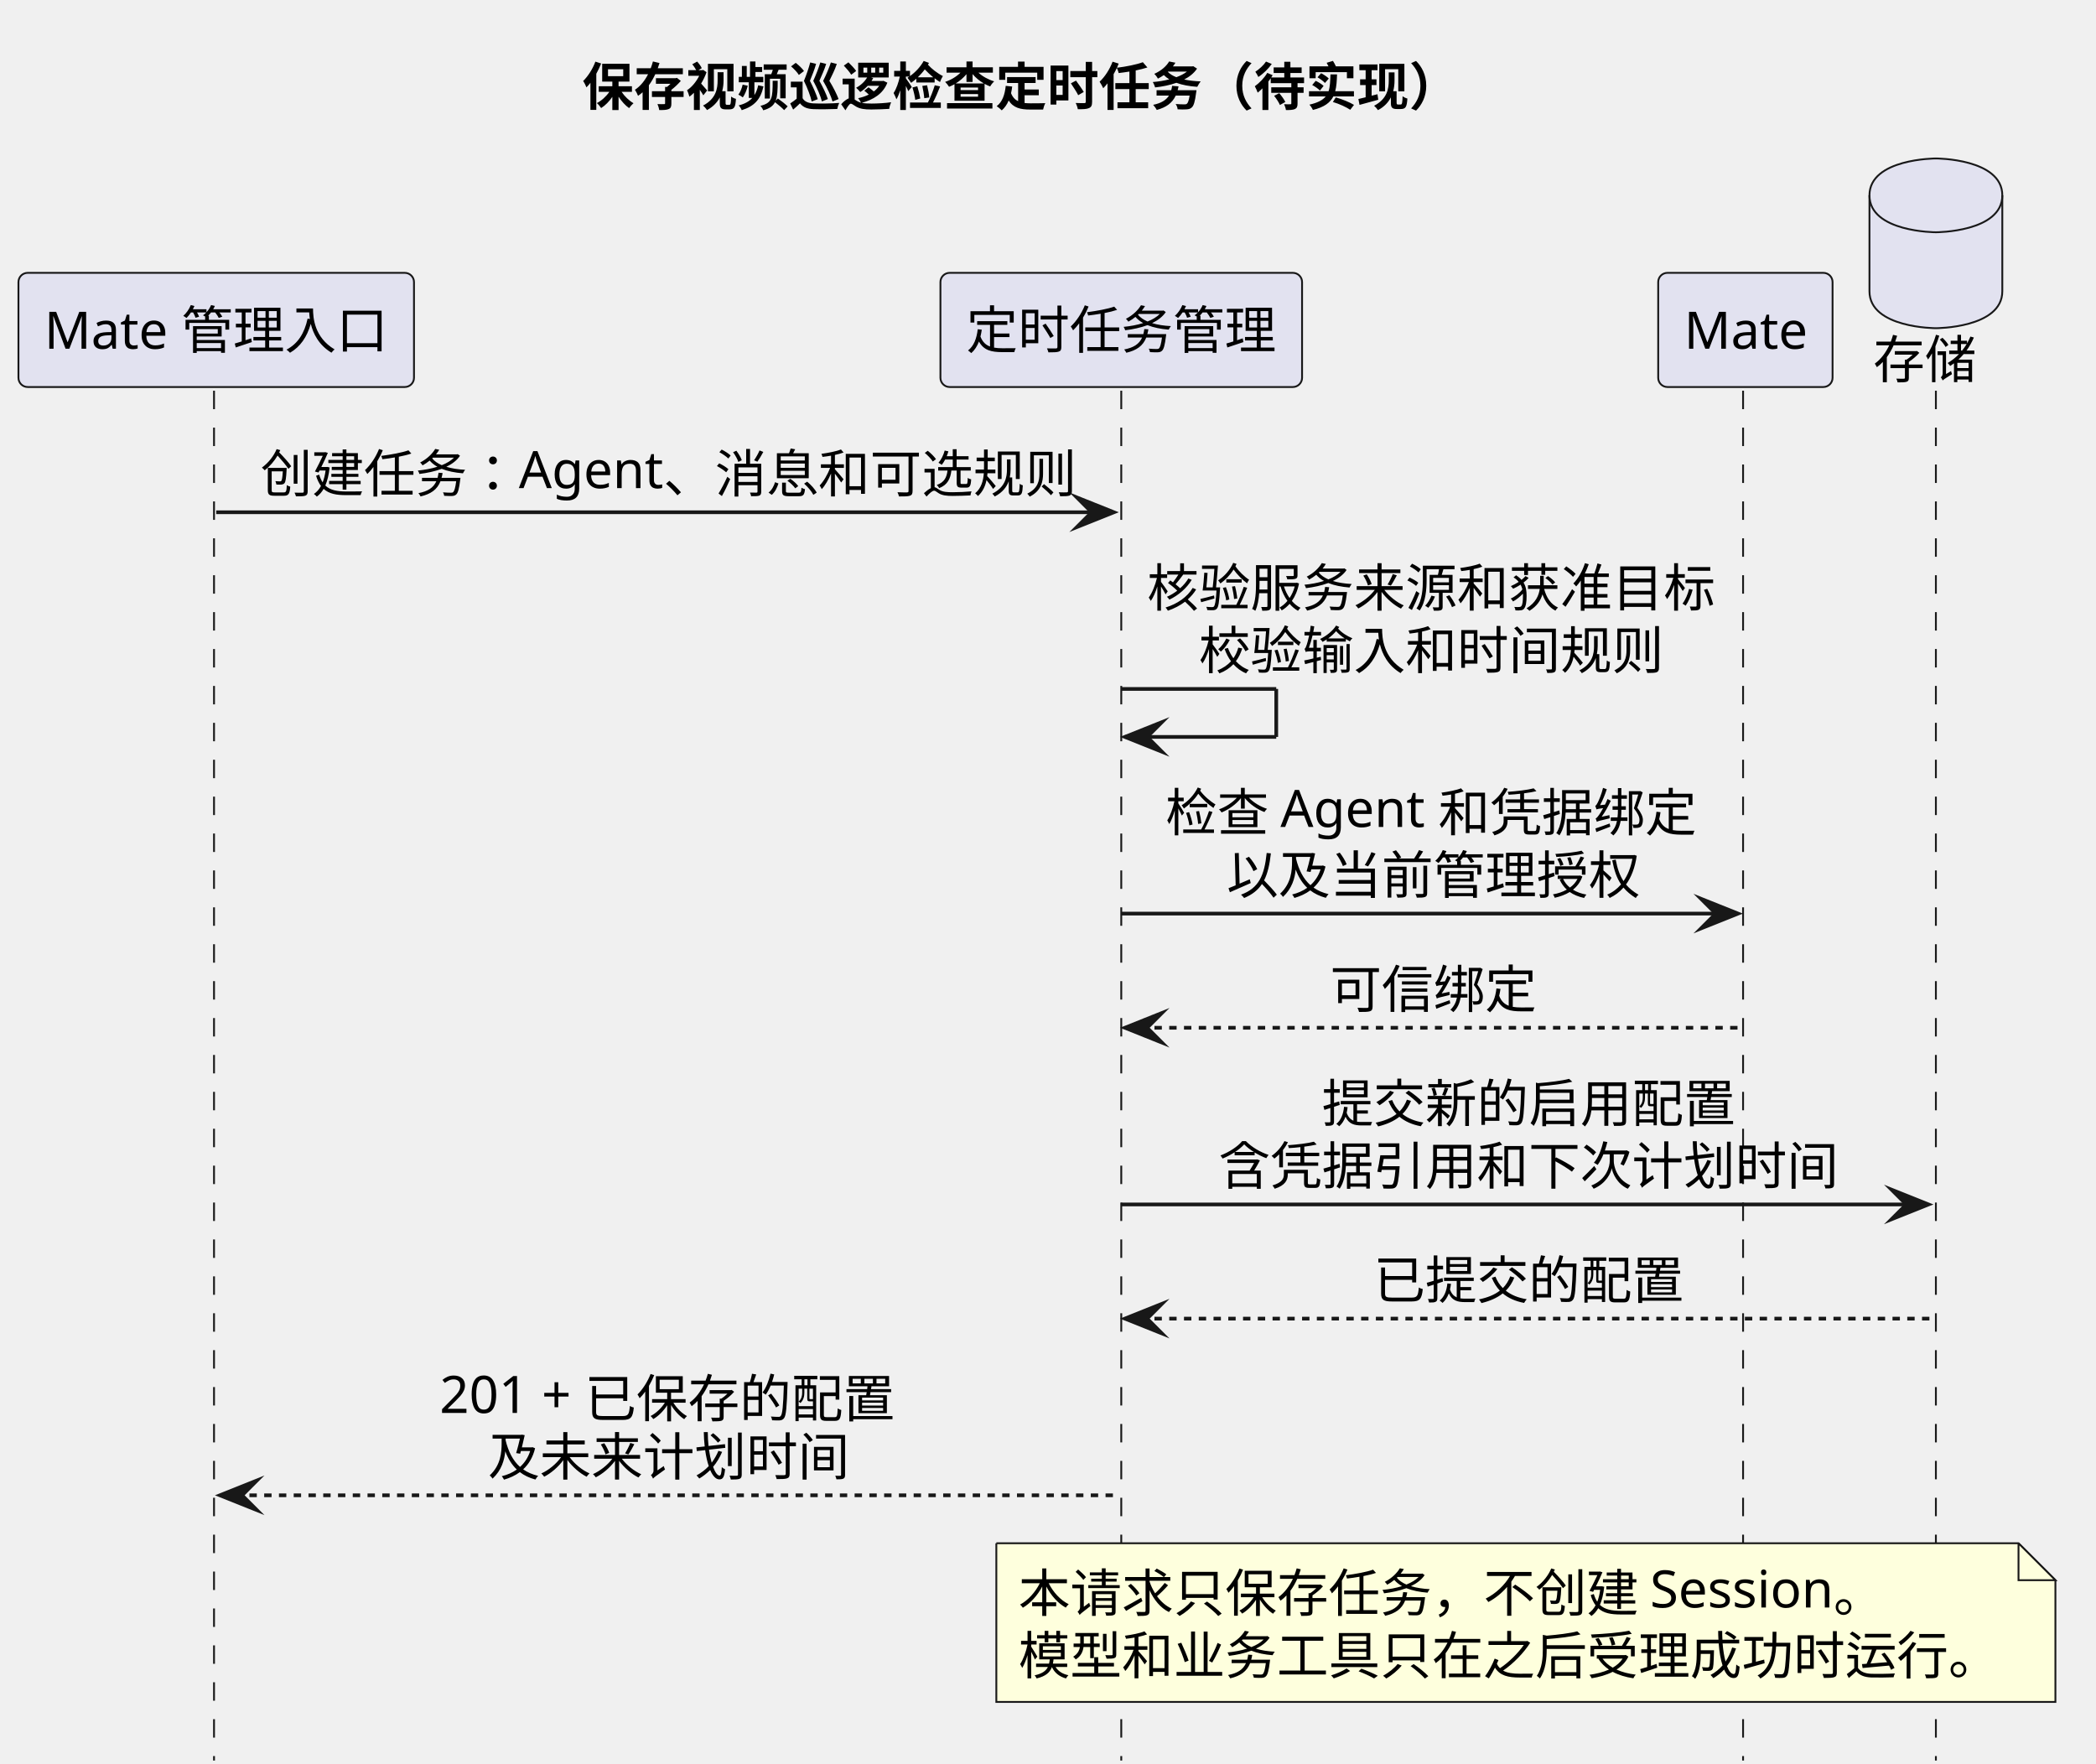
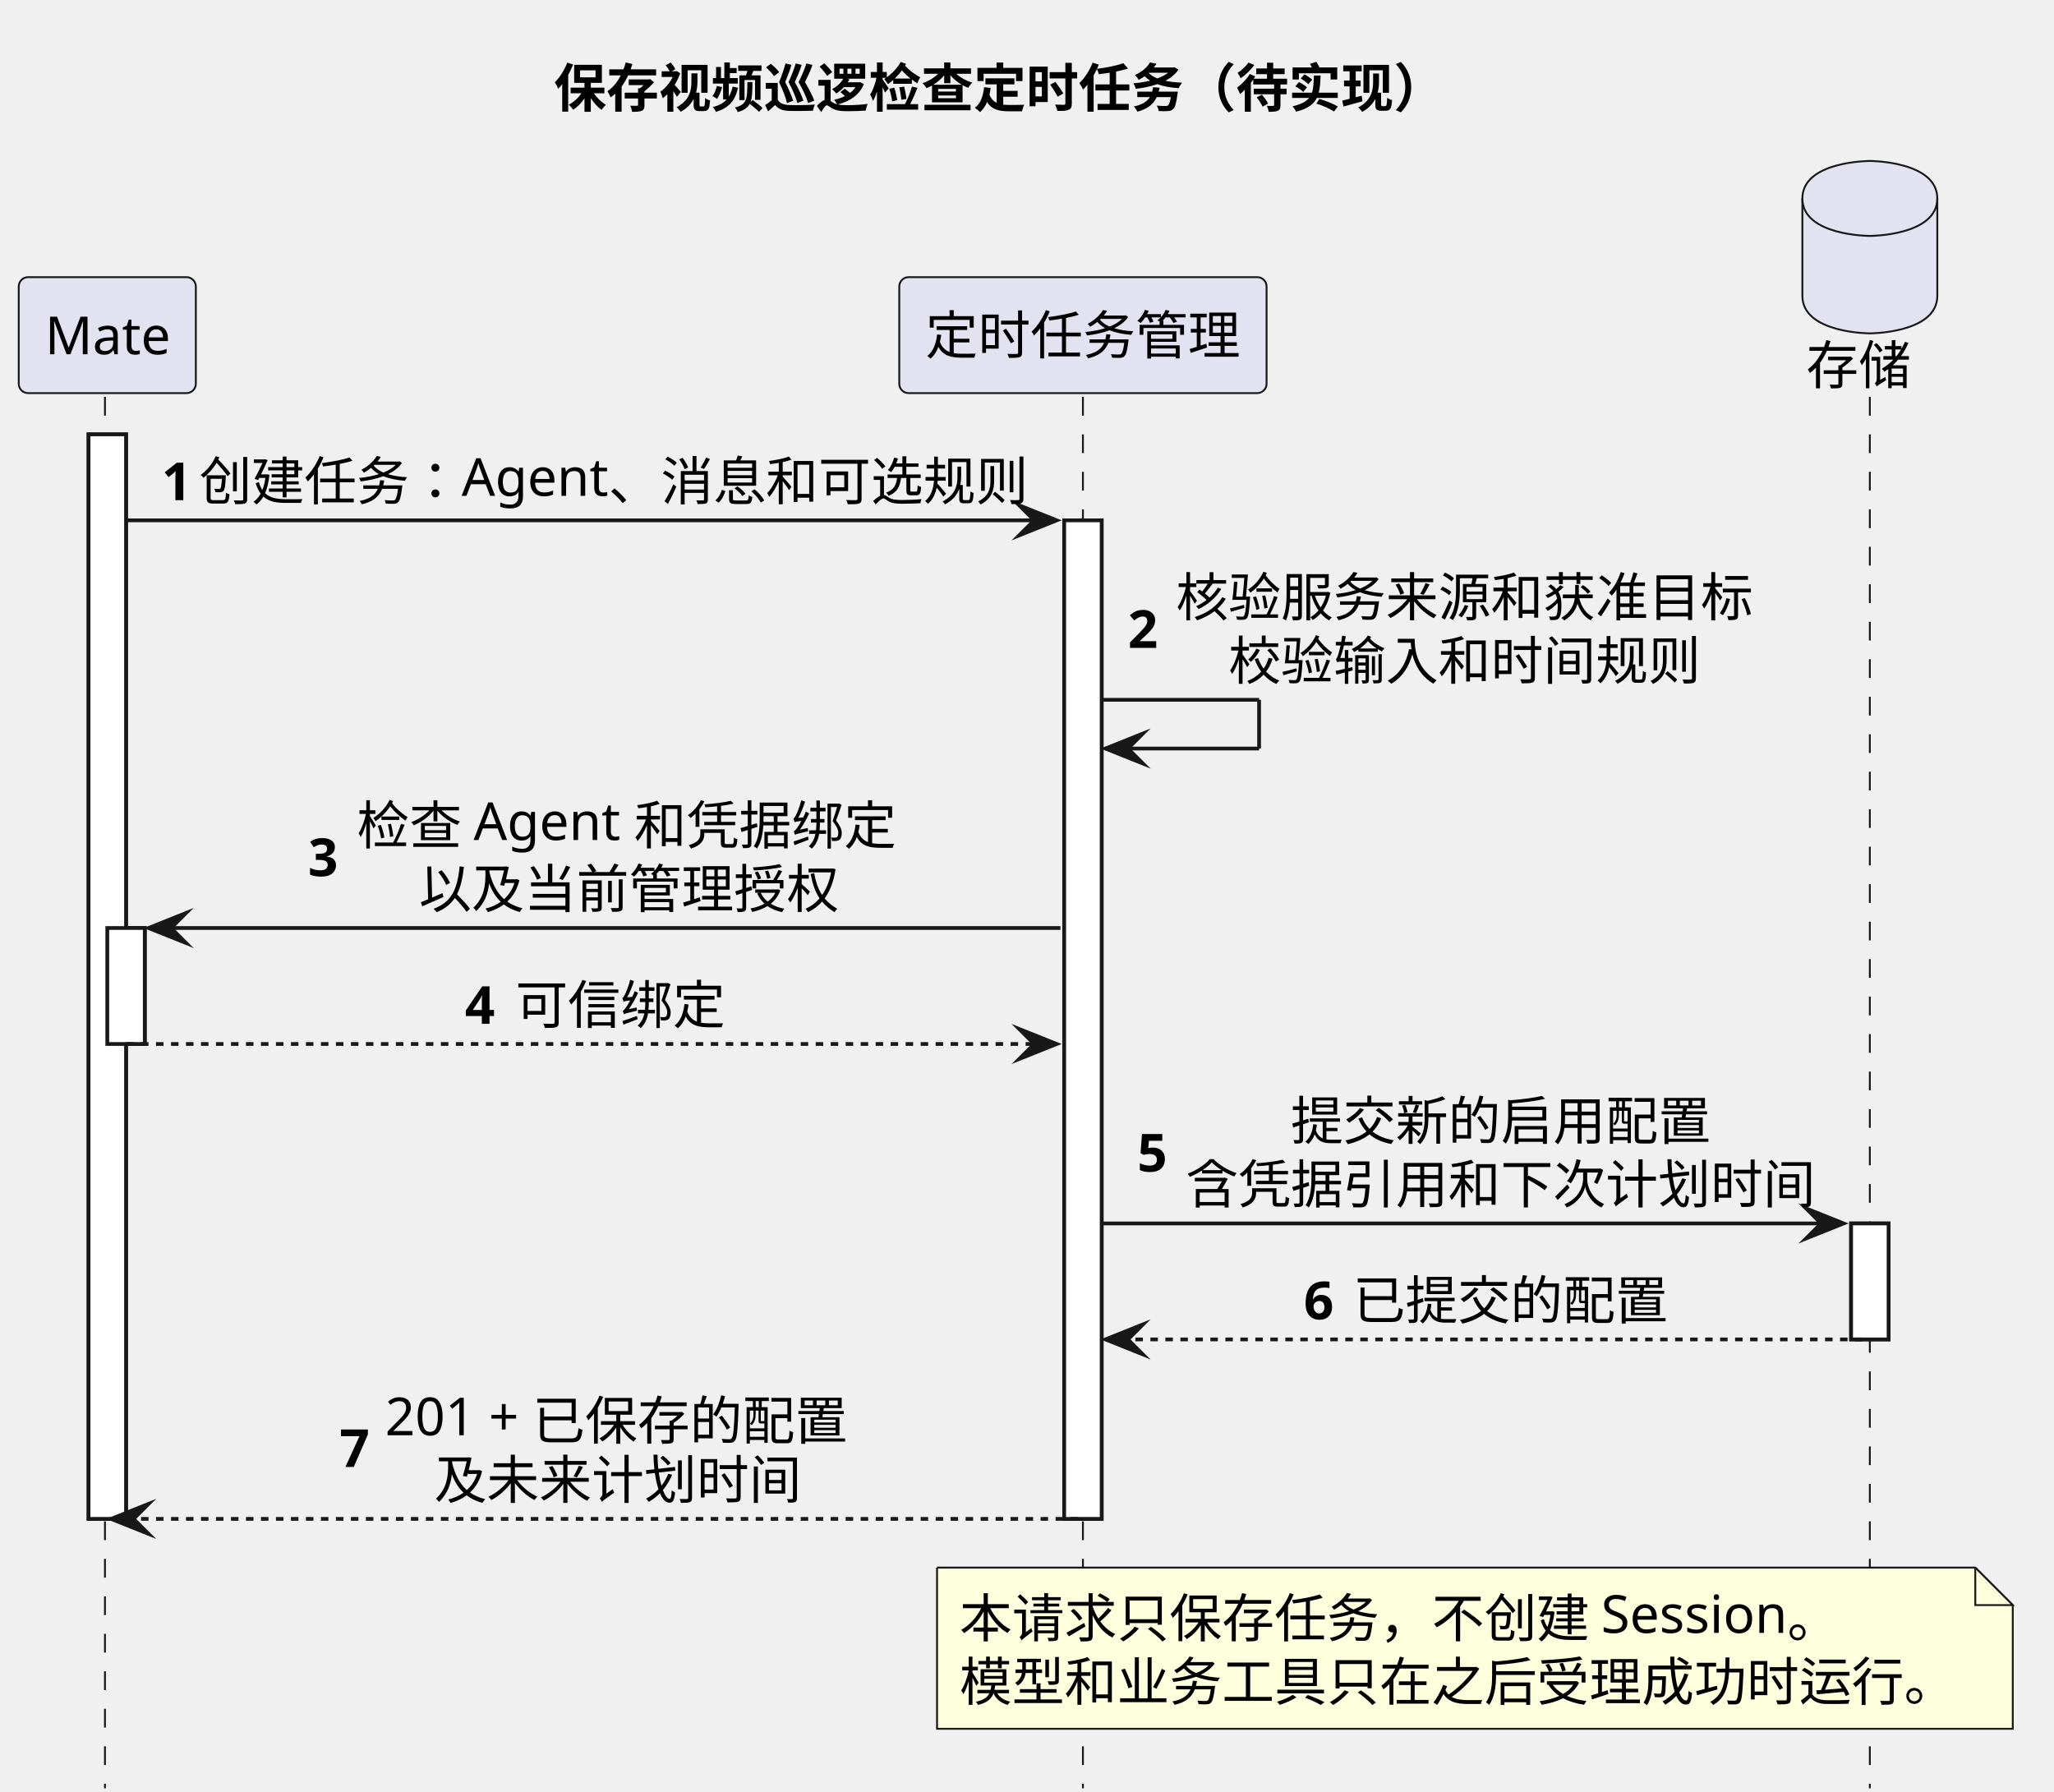
- <svg xmlns="http://www.w3.org/2000/svg" contentStyleType="text/css" data-diagram-type="SEQUENCE" height="478px" preserveAspectRatio="none" style="width:568px;height:478px;background:#FFFFFF;" version="1.1" viewBox="0 0 568 478" width="568px" zoomAndPan="magnify">
+ <svg xmlns="http://www.w3.org/2000/svg" contentStyleType="text/css" data-diagram-type="SEQUENCE" height="478px" preserveAspectRatio="none" style="width:548px;height:478px;background:#FFFFFF;" version="1.1" viewBox="0 0 548 478" width="548px" zoomAndPan="magnify">
  <defs />
  <g>
-     <g class="title" data-source-line="153">
-       <text fill="#000000" font-family="sans-serif" font-size="14" font-weight="700" lengthAdjust="spacing" textLength="245.438" x="157.781" y="28.562">保存视频巡逻检查定时任务（待实现）</text>
+     <g class="title" data-source-line="159">
+       <text fill="#000000" font-family="sans-serif" font-size="14" font-weight="700" lengthAdjust="spacing" textLength="245.438" x="147.781" y="28.562">保存视频巡逻检查定时任务（待实现）</text>
    </g>
-     <g class="participant-lifeline" data-entity-uid="part1" data-qualified-name="Caller" data-source-line="158" id="part1-lifeline">
+     <g>
+       <rect fill="#FFFFFF" height="289.334" style="stroke:#181818;stroke-width:1;" width="10" x="23.625" y="115.879" />
+     </g>
+     <g>
+       <rect fill="#FFFFFF" height="30.939" style="stroke:#181818;stroke-width:1;" width="10" x="28.625" y="247.576" />
+     </g>
+     <g>
+       <rect fill="#FFFFFF" height="266.394" style="stroke:#181818;stroke-width:1;" width="10" x="283.92" y="138.818" />
+     </g>
+     <g>
+       <rect fill="#FFFFFF" height="30.939" style="stroke:#181818;stroke-width:1;" width="10" x="493.868" y="326.394" />
+     </g>
+     <g class="participant-lifeline" data-entity-uid="part1" data-qualified-name="Mate" data-source-line="164" id="part1-lifeline">
      <g>
-         <rect fill="#000000" fill-opacity="0" height="371.213" width="8" x="54.594" y="105.879" />
-         <line style="stroke:#181818;stroke-width:0.5;stroke-dasharray:5,5;" x1="58" x2="58" y1="105.879" y2="477.092" />
+         <rect fill="#000000" fill-opacity="0" height="371.213" width="8" x="24.625" y="105.879" />
+         <line style="stroke:#181818;stroke-width:0.5;stroke-dasharray:5,5;" x1="28" x2="28" y1="105.879" y2="477.092" />
      </g>
    </g>
-     <g class="participant-lifeline" data-entity-uid="part2" data-qualified-name="Schedule" data-source-line="159" id="part2-lifeline">
+     <g class="participant-lifeline" data-entity-uid="part2" data-qualified-name="Schedule" data-source-line="165" id="part2-lifeline">
      <g>
-         <rect fill="#000000" fill-opacity="0" height="371.213" width="8" x="299.853" y="105.879" />
-         <line style="stroke:#181818;stroke-width:0.5;stroke-dasharray:5,5;" x1="303.853" x2="303.853" y1="105.879" y2="477.092" />
+         <rect fill="#000000" fill-opacity="0" height="371.213" width="8" x="284.92" y="105.879" />
+         <line style="stroke:#181818;stroke-width:0.5;stroke-dasharray:5,5;" x1="288.92" x2="288.92" y1="105.879" y2="477.092" />
      </g>
    </g>
-     <g class="participant-lifeline" data-entity-uid="part3" data-qualified-name="Mate" data-source-line="160" id="part3-lifeline">
+     <g class="participant-lifeline" data-entity-uid="part3" data-qualified-name="Store" data-source-line="166" id="part3-lifeline">
      <g>
-         <rect fill="#000000" fill-opacity="0" height="371.213" width="8" x="468.986" y="105.879" />
-         <line style="stroke:#181818;stroke-width:0.5;stroke-dasharray:5,5;" x1="472.361" x2="472.361" y1="105.879" y2="477.092" />
+         <rect fill="#000000" fill-opacity="0" height="371.213" width="8" x="494.868" y="105.879" />
+         <line style="stroke:#181818;stroke-width:0.5;stroke-dasharray:5,5;" x1="498.868" x2="498.868" y1="105.879" y2="477.092" />
      </g>
    </g>
-     <g class="participant-lifeline" data-entity-uid="part4" data-qualified-name="Store" data-source-line="161" id="part4-lifeline">
-       <g>
-         <rect fill="#000000" fill-opacity="0" height="371.213" width="8" x="520.611" y="105.879" />
-         <line style="stroke:#181818;stroke-width:0.5;stroke-dasharray:5,5;" x1="524.611" x2="524.611" y1="105.879" y2="477.092" />
-       </g>
+     <g class="participant participant-head" data-entity-uid="part1" data-qualified-name="Mate" data-source-line="164" id="part1-head">
+       <rect fill="#E2E2F0" height="30.939" rx="2.5" ry="2.5" style="stroke:#181818;stroke-width:0.5;" width="47.25" x="5" y="73.939" />
+       <text fill="#000000" font-family="sans-serif" font-size="14" lengthAdjust="spacing" textLength="33.25" x="12" y="94.502">Mate</text>
    </g>
-     <g class="participant participant-head" data-entity-uid="part1" data-qualified-name="Caller" data-source-line="158" id="part1-head">
-       <rect fill="#E2E2F0" height="30.939" rx="2.5" ry="2.5" style="stroke:#181818;stroke-width:0.5;" width="107.188" x="5" y="73.939" />
-       <text fill="#000000" font-family="sans-serif" font-size="14" lengthAdjust="spacing" textLength="93.188" x="12" y="94.502">Mate 管理入口</text>
+     <g class="participant participant-head" data-entity-uid="part2" data-qualified-name="Schedule" data-source-line="165" id="part2-head">
+       <rect fill="#E2E2F0" height="30.939" rx="2.5" ry="2.5" style="stroke:#181818;stroke-width:0.5;" width="98" x="239.92" y="73.939" />
+       <text fill="#000000" font-family="sans-serif" font-size="14" lengthAdjust="spacing" textLength="84" x="246.92" y="94.502">定时任务管理</text>
    </g>
-     <g class="participant participant-head" data-entity-uid="part2" data-qualified-name="Schedule" data-source-line="159" id="part2-head">
-       <rect fill="#E2E2F0" height="30.939" rx="2.5" ry="2.5" style="stroke:#181818;stroke-width:0.5;" width="98" x="254.852" y="73.939" />
-       <text fill="#000000" font-family="sans-serif" font-size="14" lengthAdjust="spacing" textLength="84" x="261.853" y="94.502">定时任务管理</text>
+     <g class="participant participant-head" data-entity-uid="part3" data-qualified-name="Store" data-source-line="166" id="part3-head">
+       <text fill="#000000" font-family="sans-serif" font-size="14" lengthAdjust="spacing" textLength="28" x="481.868" y="102.502">存储</text>
+       <path d="M480.868,52.94 C480.868,42.94 498.868,42.94 498.868,42.94 C498.868,42.94 516.868,42.94 516.868,52.94 L516.868,78.939 C516.868,88.939 498.868,88.939 498.868,88.939 C498.868,88.939 480.868,88.939 480.868,78.939 L480.868,52.94" fill="#E2E2F0" style="stroke:#181818;stroke-width:0.5;" />
+       <path d="M480.868,52.94 C480.868,62.94 498.868,62.94 498.868,62.94 C498.868,62.94 516.868,62.94 516.868,52.94" fill="none" style="stroke:#181818;stroke-width:0.5;" />
    </g>
-     <g class="participant participant-head" data-entity-uid="part3" data-qualified-name="Mate" data-source-line="160" id="part3-head">
-       <rect fill="#E2E2F0" height="30.939" rx="2.5" ry="2.5" style="stroke:#181818;stroke-width:0.5;" width="47.25" x="449.361" y="73.939" />
-       <text fill="#000000" font-family="sans-serif" font-size="14" lengthAdjust="spacing" textLength="33.25" x="456.361" y="94.502">Mate</text>
+     <g>
+       <rect fill="#FFFFFF" height="289.334" style="stroke:#181818;stroke-width:1;" width="10" x="23.625" y="115.879" />
    </g>
-     <g class="participant participant-head" data-entity-uid="part4" data-qualified-name="Store" data-source-line="161" id="part4-head">
-       <text fill="#000000" font-family="sans-serif" font-size="14" lengthAdjust="spacing" textLength="28" x="507.611" y="102.502">存储</text>
-       <path d="M506.611,52.94 C506.611,42.94 524.611,42.94 524.611,42.94 C524.611,42.94 542.611,42.94 542.611,52.94 L542.611,78.939 C542.611,88.939 524.611,88.939 524.611,88.939 C524.611,88.939 506.611,88.939 506.611,78.939 L506.611,52.94" fill="#E2E2F0" style="stroke:#181818;stroke-width:0.5;" />
-       <path d="M506.611,52.94 C506.611,62.94 524.611,62.94 524.611,62.94 C524.611,62.94 542.611,62.94 542.611,52.94" fill="none" style="stroke:#181818;stroke-width:0.5;" />
+     <g>
+       <rect fill="#FFFFFF" height="30.939" style="stroke:#181818;stroke-width:1;" width="10" x="28.625" y="247.576" />
    </g>
-     <g class="message" data-entity-1="part1" data-entity-2="part2" data-source-line="162" id="msg1">
-       <polygon fill="#181818" points="291.853,134.818,301.853,138.818,291.853,142.818,295.853,138.818" style="stroke:#181818;stroke-width:1;stroke-linejoin:miter;stroke-miterlimit:10;" />
-       <line style="stroke:#181818;stroke-width:1;" x1="58.594" x2="297.853" y1="138.818" y2="138.818" />
-       <text fill="#000000" font-family="sans-serif" font-size="14" lengthAdjust="spacing" textLength="221.259" x="70.594" y="133.441">创建任务：Agent、消息和可选规则</text>
+     <g>
+       <rect fill="#FFFFFF" height="266.394" style="stroke:#181818;stroke-width:1;" width="10" x="283.92" y="138.818" />
    </g>
-     <g class="message" data-entity-1="part2" data-entity-2="part2" data-source-line="163" id="msg2">
-       <line style="stroke:#181818;stroke-width:1;" x1="303.853" x2="345.853" y1="186.697" y2="186.697" />
-       <line style="stroke:#181818;stroke-width:1;" x1="345.853" x2="345.853" y1="186.697" y2="199.697" />
-       <line style="stroke:#181818;stroke-width:1;" x1="304.853" x2="345.853" y1="199.697" y2="199.697" />
-       <polygon fill="#181818" points="314.853,195.697,304.853,199.697,314.853,203.697,310.853,199.697" style="stroke:#181818;stroke-width:1;stroke-linejoin:miter;stroke-miterlimit:10;" />
-       <text fill="#000000" font-family="sans-serif" font-size="14" lengthAdjust="spacing" textLength="154" x="310.853" y="164.381">核验服务来源和获准目标</text>
-       <text fill="#000000" font-family="sans-serif" font-size="14" lengthAdjust="spacing" textLength="126" x="324.853" y="181.32">校验输入和时间规则</text>
+     <g>
+       <rect fill="#FFFFFF" height="30.939" style="stroke:#181818;stroke-width:1;" width="10" x="493.868" y="326.394" />
    </g>
-     <g class="message" data-entity-1="part2" data-entity-2="part3" data-source-line="164" id="msg3">
-       <polygon fill="#181818" points="460.986,243.576,470.986,247.576,460.986,251.576,464.986,247.576" style="stroke:#181818;stroke-width:1;stroke-linejoin:miter;stroke-miterlimit:10;" />
-       <line style="stroke:#181818;stroke-width:1;" x1="303.853" x2="466.986" y1="247.576" y2="247.576" />
-       <text fill="#000000" font-family="sans-serif" font-size="14" lengthAdjust="spacing" textLength="145.134" x="315.853" y="225.26">检查 Agent 和凭据绑定</text>
-       <text fill="#000000" font-family="sans-serif" font-size="14" lengthAdjust="spacing" textLength="112" x="332.419" y="242.199">以及当前管理授权</text>
+     <g class="message" data-entity-1="part1" data-entity-2="part2" data-source-line="169" id="msg1">
+       <polygon fill="#181818" points="271.92,134.818,281.92,138.818,271.92,142.818,275.92,138.818" style="stroke:#181818;stroke-width:1;stroke-linejoin:miter;stroke-miterlimit:10;" />
+       <line style="stroke:#181818;stroke-width:1;" x1="33.625" x2="277.92" y1="138.818" y2="138.818" />
+       <text fill="#000000" font-family="sans-serif" font-size="14" font-weight="700" lengthAdjust="spacing" textLength="6.036" x="43.125" y="133.441">1</text>
+       <text fill="#000000" font-family="sans-serif" font-size="14" lengthAdjust="spacing" textLength="221.259" x="53.161" y="133.441">创建任务：Agent、消息和可选规则</text>
    </g>
-     <g class="message" data-entity-1="part3" data-entity-2="part2" data-source-line="165" id="msg4">
-       <polygon fill="#181818" points="314.853,274.516,304.853,278.516,314.853,282.516,310.853,278.516" style="stroke:#181818;stroke-width:1;stroke-linejoin:miter;stroke-miterlimit:10;" />
-       <line style="stroke:#181818;stroke-width:1;stroke-dasharray:2,2;" x1="308.853" x2="471.986" y1="278.516" y2="278.516" />
-       <text fill="#000000" font-family="sans-serif" font-size="14" lengthAdjust="spacing" textLength="56" x="360.419" y="273.139">可信绑定</text>
+     <g class="message" data-entity-1="part2" data-entity-2="part2" data-source-line="170" id="msg2">
+       <line style="stroke:#181818;stroke-width:1;" x1="293.92" x2="335.92" y1="186.697" y2="186.697" />
+       <line style="stroke:#181818;stroke-width:1;" x1="335.92" x2="335.92" y1="186.697" y2="199.697" />
+       <line style="stroke:#181818;stroke-width:1;" x1="294.92" x2="335.92" y1="199.697" y2="199.697" />
+       <polygon fill="#181818" points="304.92,195.697,294.92,199.697,304.92,203.697,300.92,199.697" style="stroke:#181818;stroke-width:1;stroke-linejoin:miter;stroke-miterlimit:10;" />
+       <text fill="#000000" font-family="sans-serif" font-size="14" font-weight="700" lengthAdjust="spacing" textLength="8.818" x="300.92" y="172.851">2</text>
+       <text fill="#000000" font-family="sans-serif" font-size="14" lengthAdjust="spacing" textLength="154" x="313.738" y="164.381">核验服务来源和获准目标</text>
+       <text fill="#000000" font-family="sans-serif" font-size="14" lengthAdjust="spacing" textLength="126" x="327.738" y="181.32">校验输入和时间规则</text>
    </g>
-     <g class="message" data-entity-1="part2" data-entity-2="part4" data-source-line="166" id="msg5">
-       <polygon fill="#181818" points="512.611,322.394,522.611,326.394,512.611,330.394,516.611,326.394" style="stroke:#181818;stroke-width:1;stroke-linejoin:miter;stroke-miterlimit:10;" />
-       <line style="stroke:#181818;stroke-width:1;" x1="303.853" x2="518.611" y1="326.394" y2="326.394" />
-       <text fill="#000000" font-family="sans-serif" font-size="14" lengthAdjust="spacing" textLength="112" x="358.232" y="304.078">提交新的启用配置</text>
-       <text fill="#000000" font-family="sans-serif" font-size="14" lengthAdjust="spacing" textLength="168" x="330.232" y="321.018">含凭据引用和下次计划时间</text>
+     <g class="message" data-entity-1="part2" data-entity-2="part1" data-source-line="171" id="msg3">
+       <polygon fill="#181818" points="49.625,243.576,39.625,247.576,49.625,251.576,45.625,247.576" style="stroke:#181818;stroke-width:1;stroke-linejoin:miter;stroke-miterlimit:10;" />
+       <line style="stroke:#181818;stroke-width:1;" x1="43.625" x2="282.92" y1="247.576" y2="247.576" />
+       <text fill="#000000" font-family="sans-serif" font-size="14" font-weight="700" lengthAdjust="spacing" textLength="9.037" x="82.187" y="233.73">3</text>
+       <text fill="#000000" font-family="sans-serif" font-size="14" lengthAdjust="spacing" textLength="145.134" x="95.224" y="225.26">检查 Agent 和凭据绑定</text>
+       <text fill="#000000" font-family="sans-serif" font-size="14" lengthAdjust="spacing" textLength="112" x="111.791" y="242.199">以及当前管理授权</text>
    </g>
-     <g class="message" data-entity-1="part4" data-entity-2="part2" data-source-line="167" id="msg6">
-       <polygon fill="#181818" points="314.853,353.334,304.853,357.334,314.853,361.334,310.853,357.334" style="stroke:#181818;stroke-width:1;stroke-linejoin:miter;stroke-miterlimit:10;" />
-       <line style="stroke:#181818;stroke-width:1;stroke-dasharray:2,2;" x1="308.853" x2="523.611" y1="357.334" y2="357.334" />
-       <text fill="#000000" font-family="sans-serif" font-size="14" lengthAdjust="spacing" textLength="84" x="372.232" y="351.957">已提交的配置</text>
+     <g class="message" data-entity-1="part1" data-entity-2="part2" data-source-line="172" id="msg4">
+       <polygon fill="#181818" points="271.92,274.516,281.92,278.516,271.92,282.516,275.92,278.516" style="stroke:#181818;stroke-width:1;stroke-linejoin:miter;stroke-miterlimit:10;" />
+       <line style="stroke:#181818;stroke-width:1;stroke-dasharray:2,2;" x1="33.625" x2="277.92" y1="278.516" y2="278.516" />
+       <text fill="#000000" font-family="sans-serif" font-size="14" font-weight="700" lengthAdjust="spacing" textLength="9.468" x="124.039" y="273.139">4</text>
+       <text fill="#000000" font-family="sans-serif" font-size="14" lengthAdjust="spacing" textLength="56" x="137.506" y="273.139">可信绑定</text>
    </g>
-     <g class="message" data-entity-1="part2" data-entity-2="part1" data-source-line="168" id="msg7">
-       <polygon fill="#181818" points="69.594,401.213,59.594,405.213,69.594,409.213,65.594,405.213" style="stroke:#181818;stroke-width:1;stroke-linejoin:miter;stroke-miterlimit:10;" />
-       <line style="stroke:#181818;stroke-width:1;stroke-dasharray:2,2;" x1="63.594" x2="302.853" y1="405.213" y2="405.213" />
-       <text fill="#000000" font-family="sans-serif" font-size="14" lengthAdjust="spacing" textLength="124.202" x="119.122" y="382.897">201 + 已保存的配置</text>
-       <text fill="#000000" font-family="sans-serif" font-size="14" lengthAdjust="spacing" textLength="98" x="132.223" y="399.836">及未来计划时间</text>
+     <g class="message" data-entity-1="part2" data-entity-2="part3" data-source-line="173" id="msg5">
+       <polygon fill="#181818" points="481.868,322.394,491.868,326.394,481.868,330.394,485.868,326.394" style="stroke:#181818;stroke-width:1;stroke-linejoin:miter;stroke-miterlimit:10;" />
+       <line style="stroke:#181818;stroke-width:1;" x1="293.92" x2="487.868" y1="326.394" y2="326.394" />
+       <text fill="#000000" font-family="sans-serif" font-size="14" font-weight="700" lengthAdjust="spacing" textLength="8.948" x="303.42" y="312.548">5</text>
+       <text fill="#000000" font-family="sans-serif" font-size="14" lengthAdjust="spacing" textLength="112" x="344.368" y="304.078">提交新的启用配置</text>
+       <text fill="#000000" font-family="sans-serif" font-size="14" lengthAdjust="spacing" textLength="168" x="316.368" y="321.018">含凭据引用和下次计划时间</text>
    </g>
-     <path d="M270,418.213 L270,461.213 L557,461.213 L557,428.213 L547,418.213 L270,418.213" fill="#FEFFDD" style="stroke:#181818;stroke-width:0.5;" />
-     <path d="M547,418.213 L547,428.213 L557,428.213 L547,418.213" fill="#FEFFDD" style="stroke:#181818;stroke-width:0.5;" />
-     <text fill="#000000" font-family="sans-serif" font-size="14" lengthAdjust="spacing" textLength="237.918" x="276" y="436.775">本请求只保存任务，不创建 Session。</text>
-     <text fill="#000000" font-family="sans-serif" font-size="14" lengthAdjust="spacing" textLength="266" x="276" y="453.715">模型和业务工具只在之后受理成功时运行。</text>
+     <g class="message" data-entity-1="part3" data-entity-2="part2" data-source-line="174" id="msg6">
+       <polygon fill="#181818" points="304.92,353.334,294.92,357.334,304.92,361.334,300.92,357.334" style="stroke:#181818;stroke-width:1;stroke-linejoin:miter;stroke-miterlimit:10;" />
+       <line style="stroke:#181818;stroke-width:1;stroke-dasharray:2,2;" x1="298.92" x2="497.868" y1="357.334" y2="357.334" />
+       <text fill="#000000" font-family="sans-serif" font-size="14" font-weight="700" lengthAdjust="spacing" textLength="9.092" x="347.848" y="351.957">6</text>
+       <text fill="#000000" font-family="sans-serif" font-size="14" lengthAdjust="spacing" textLength="84" x="360.94" y="351.957">已提交的配置</text>
+     </g>
+     <g class="message" data-entity-1="part2" data-entity-2="part1" data-source-line="175" id="msg7">
+       <polygon fill="#181818" points="39.625,401.213,29.625,405.213,39.625,409.213,35.625,405.213" style="stroke:#181818;stroke-width:1;stroke-linejoin:miter;stroke-miterlimit:10;" />
+       <line style="stroke:#181818;stroke-width:1;stroke-dasharray:2,2;" x1="33.625" x2="287.92" y1="405.213" y2="405.213" />
+       <text fill="#000000" font-family="sans-serif" font-size="14" font-weight="700" lengthAdjust="spacing" textLength="8.142" x="90.601" y="391.366">7</text>
+       <text fill="#000000" font-family="sans-serif" font-size="14" lengthAdjust="spacing" textLength="124.202" x="102.742" y="382.897">201 + 已保存的配置</text>
+       <text fill="#000000" font-family="sans-serif" font-size="14" lengthAdjust="spacing" textLength="98" x="115.843" y="399.836">及未来计划时间</text>
+     </g>
+     <path d="M250,418.213 L250,461.213 L537,461.213 L537,428.213 L527,418.213 L250,418.213" fill="#FEFFDD" style="stroke:#181818;stroke-width:0.5;" />
+     <path d="M527,418.213 L527,428.213 L537,428.213 L527,418.213" fill="#FEFFDD" style="stroke:#181818;stroke-width:0.5;" />
+     <text fill="#000000" font-family="sans-serif" font-size="14" lengthAdjust="spacing" textLength="237.918" x="256" y="436.775">本请求只保存任务，不创建 Session。</text>
+     <text fill="#000000" font-family="sans-serif" font-size="14" lengthAdjust="spacing" textLength="266" x="256" y="453.715">模型和业务工具只在之后受理成功时运行。</text>
  </g>
</svg>
